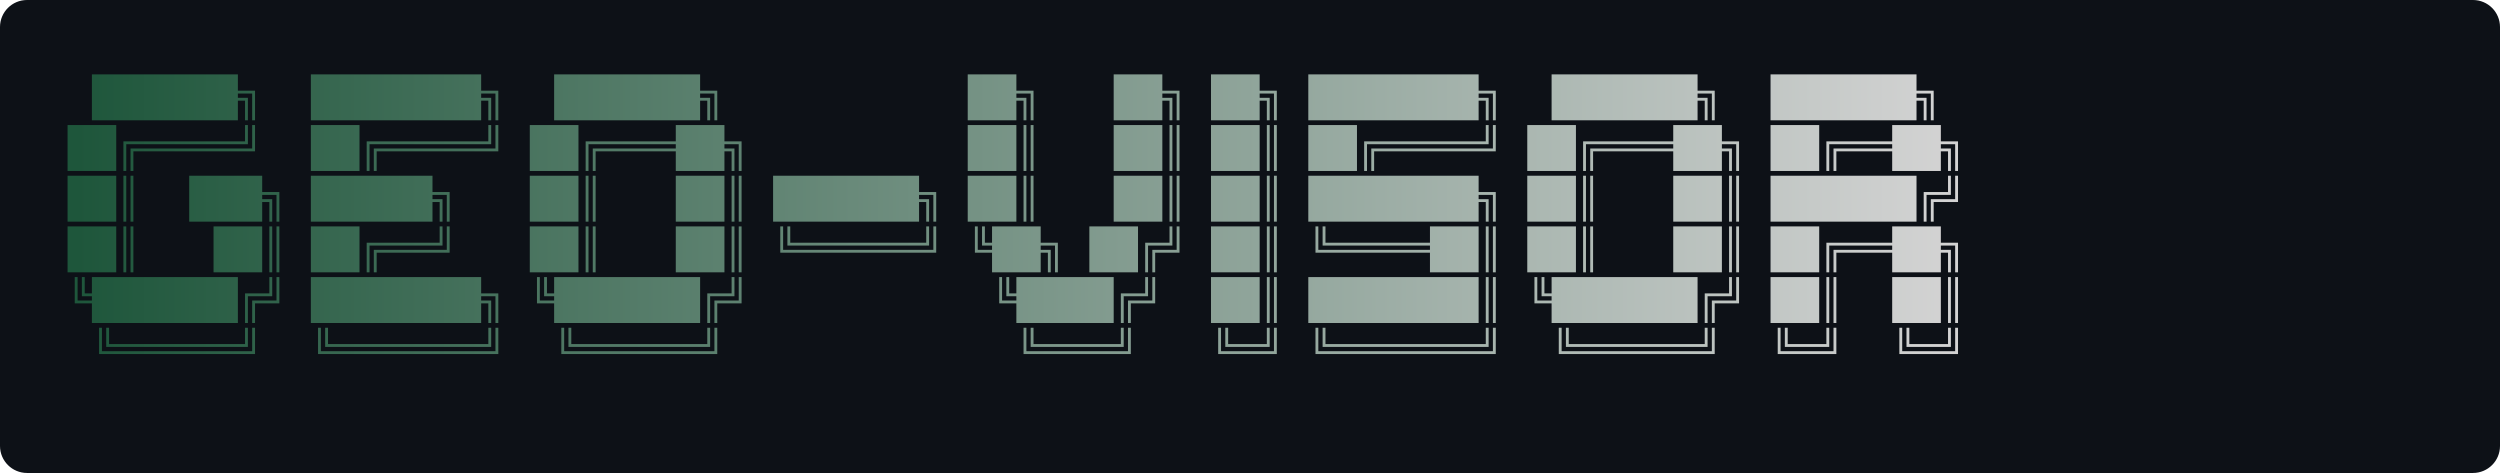
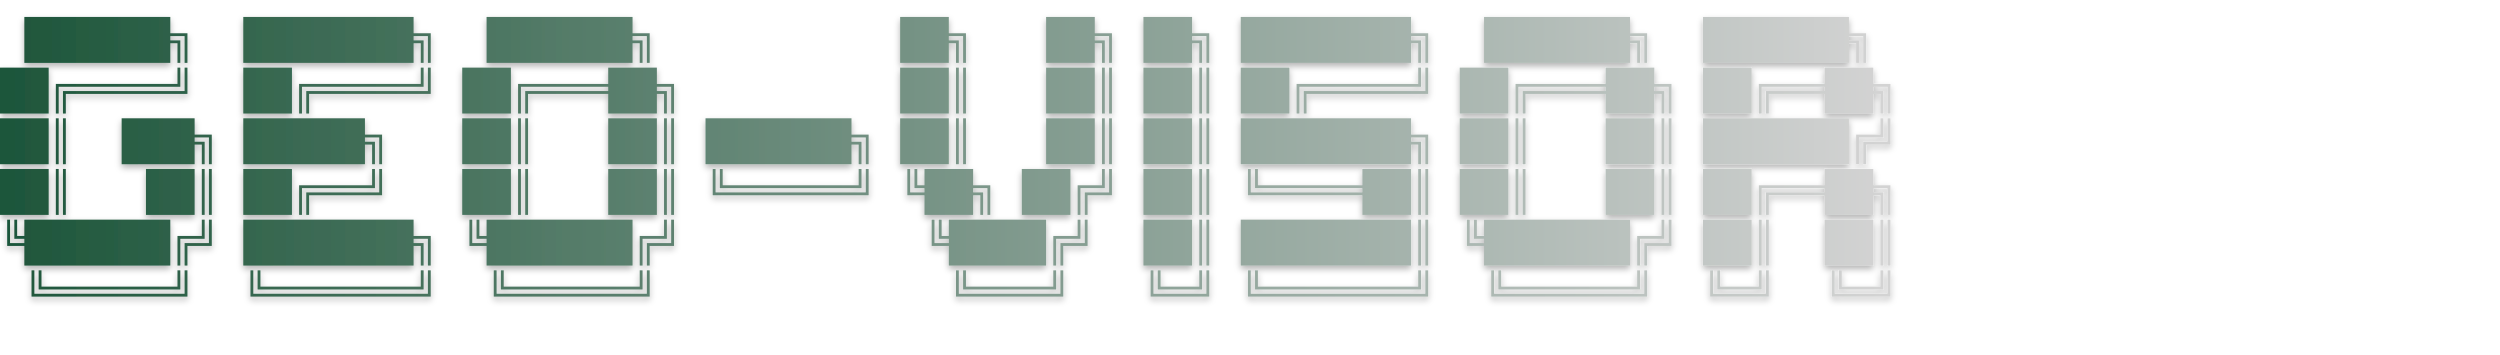
- <svg xmlns="http://www.w3.org/2000/svg" viewBox="0 0 740 140" width="100%">
+ <svg xmlns="http://www.w3.org/2000/svg" viewBox="0 0 740 105" width="100%">
  <defs>
    <linearGradient id="grad" x1="0%" y1="0%" x2="100%" y2="0%">
      <stop offset="0%" stop-color="#1E563B" />
      <stop offset="100%" stop-color="#D3D3D3" />
    </linearGradient>
+     <filter id="shadow" x="-10%" y="-10%" width="120%" height="120%">
+       <feDropShadow dx="0" dy="1" stdDeviation="1" flood-color="#000" flood-opacity="0.3" />
+     </filter>
  </defs>
-   <rect width="100%" height="100%" rx="8" fill="#0d1117" />
-   <text x="20" y="32" font-family="ui-monospace, SFMono-Regular, SF Mono, Menlo, Consolas, Liberation Mono, monospace" font-weight="bold" font-size="12" fill="url(#grad)" xml:space="preserve">
-     <tspan x="20" dy="0"> ██████╗  ███████╗  ██████╗          ██╗   ██╗ ██╗ ███████╗  ██████╗  ██████╗ </tspan>
-     <tspan x="20" dy="15">██╔════╝  ██╔════╝ ██╔═══██╗         ██║   ██║ ██║ ██╔════╝ ██╔═══██╗ ██╔══██╗</tspan>
-     <tspan x="20" dy="15">██║  ███╗ █████╗   ██║   ██║ ██████╗ ██║   ██║ ██║ ███████╗ ██║   ██║ ██████╔╝</tspan>
-     <tspan x="20" dy="15">██║   ██║ ██╔══╝   ██║   ██║ ╚═════╝ ╚██╗ ██╔╝ ██║ ╚════██║ ██║   ██║ ██╔══██╗</tspan>
-     <tspan x="20" dy="15">╚██████╔╝ ███████╗ ╚██████╔╝          ╚████╔╝  ██║ ███████║ ╚██████╔╝ ██║  ██║</tspan>
-     <tspan x="20" dy="15"> ╚═════╝  ╚══════╝  ╚═════╝            ╚═══╝   ╚═╝ ╚══════╝  ╚═════╝  ╚═╝  ╚═╝</tspan>
+   <text x="0" y="15" font-family="ui-monospace, SFMono-Regular, SF Mono, Menlo, Consolas, Liberation Mono, monospace" font-weight="bold" font-size="12" fill="url(#grad)" filter="url(#shadow)" xml:space="preserve">
+     <tspan x="0" dy="0"> ██████╗  ███████╗  ██████╗          ██╗   ██╗ ██╗ ███████╗  ██████╗  ██████╗ </tspan>
+     <tspan x="0" dy="15">██╔════╝  ██╔════╝ ██╔═══██╗         ██║   ██║ ██║ ██╔════╝ ██╔═══██╗ ██╔══██╗</tspan>
+     <tspan x="0" dy="15">██║  ███╗ █████╗   ██║   ██║ ██████╗ ██║   ██║ ██║ ███████╗ ██║   ██║ ██████╔╝</tspan>
+     <tspan x="0" dy="15">██║   ██║ ██╔══╝   ██║   ██║ ╚═════╝ ╚██╗ ██╔╝ ██║ ╚════██║ ██║   ██║ ██╔══██╗</tspan>
+     <tspan x="0" dy="15">╚██████╔╝ ███████╗ ╚██████╔╝          ╚████╔╝  ██║ ███████║ ╚██████╔╝ ██║  ██║</tspan>
+     <tspan x="0" dy="15"> ╚═════╝  ╚══════╝  ╚═════╝            ╚═══╝   ╚═╝ ╚══════╝  ╚═════╝  ╚═╝  ╚═╝</tspan>
  </text>
</svg>
